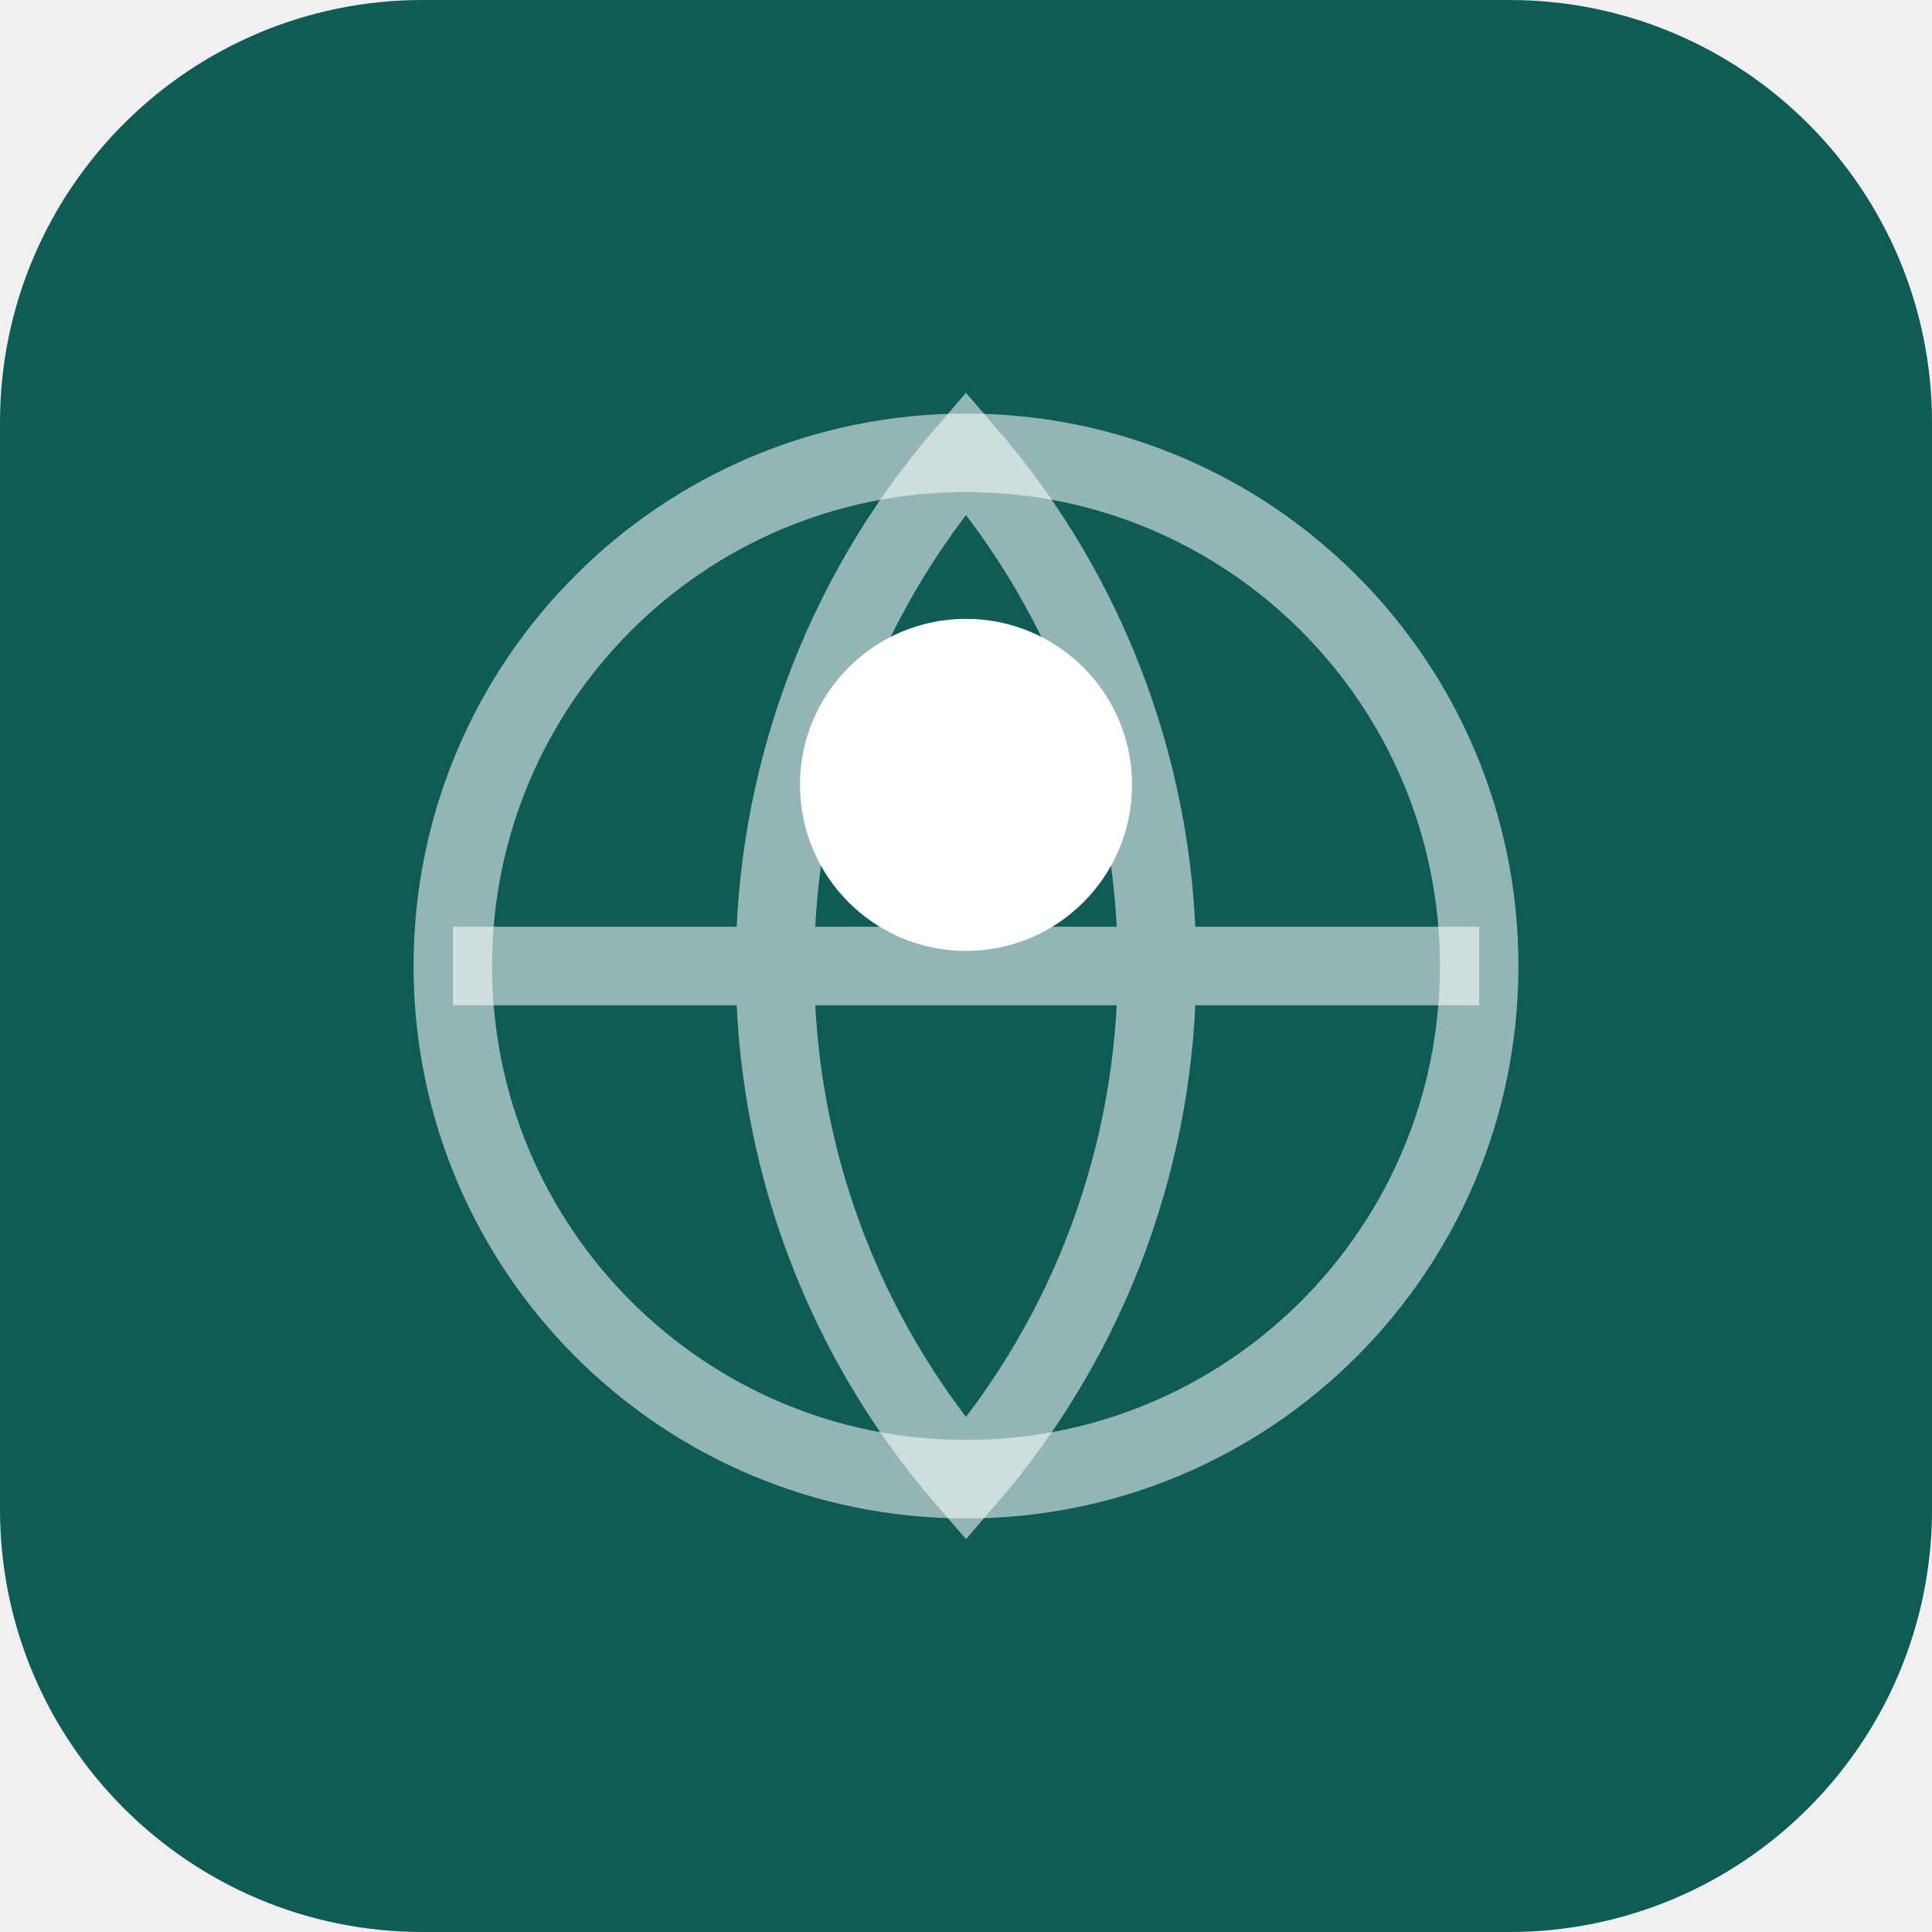
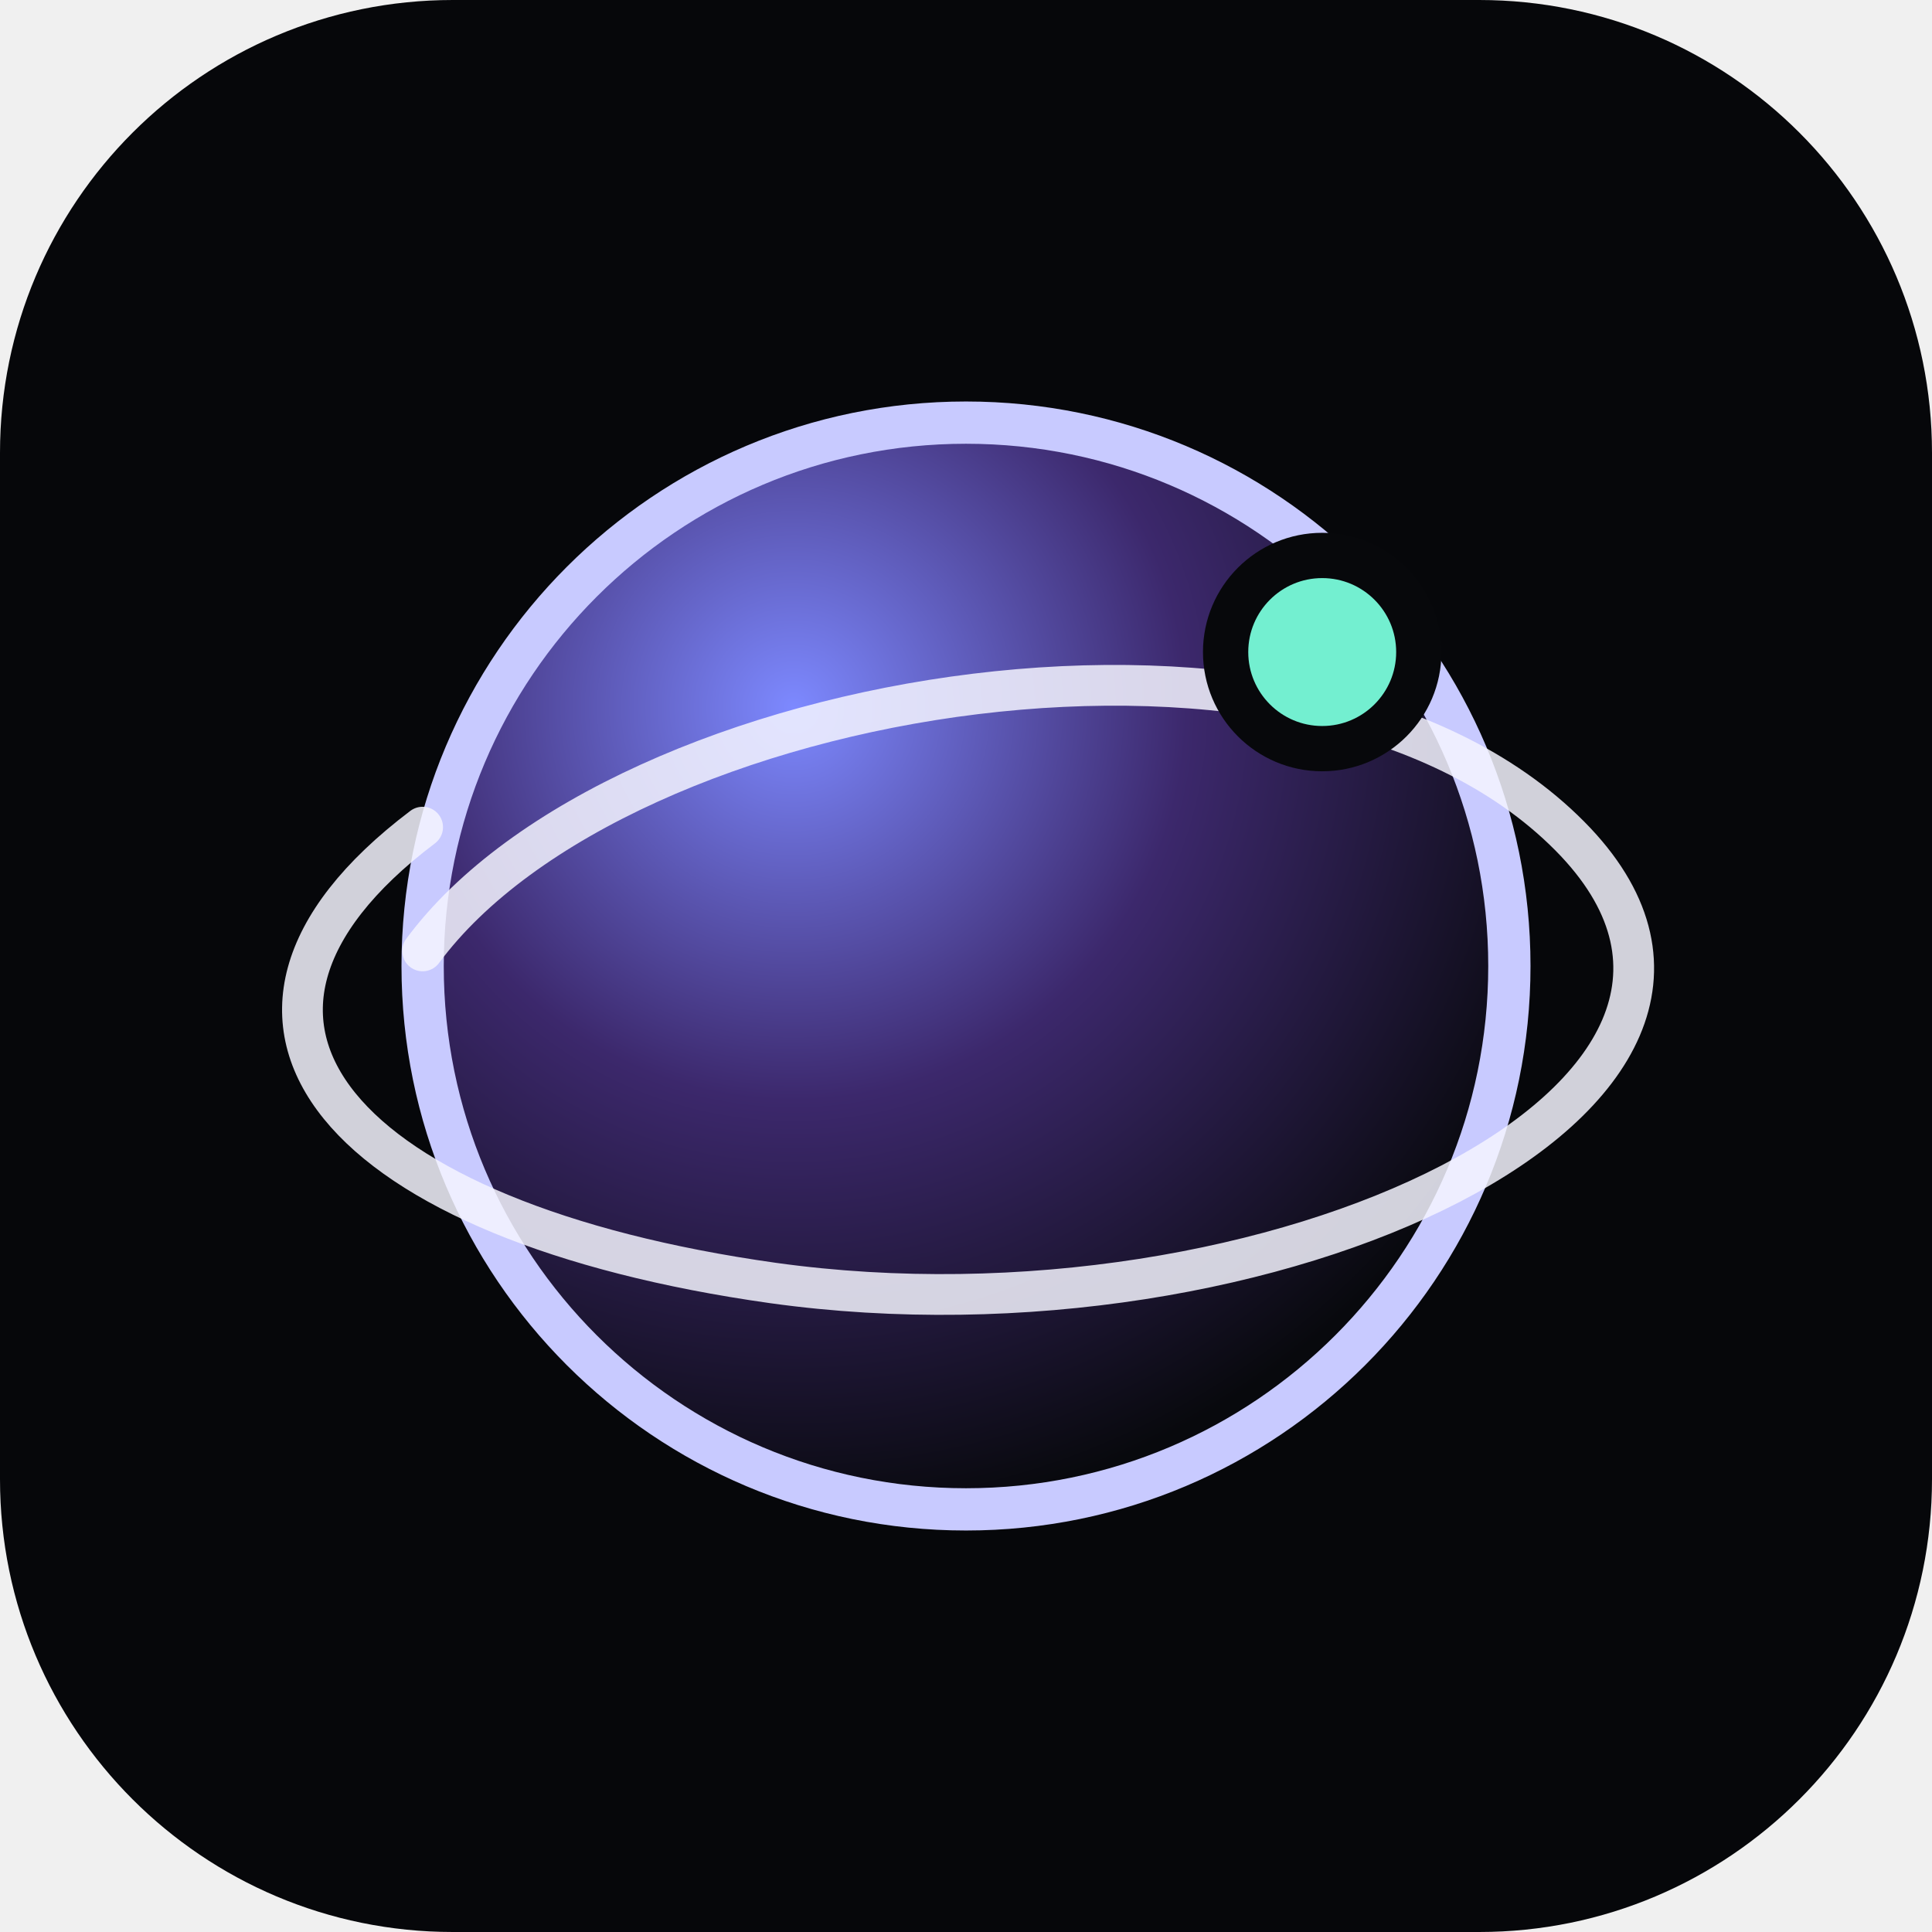
<svg xmlns="http://www.w3.org/2000/svg" viewBox="0 0 64 64" width="64" height="64">
-   <rect width="64" height="64" rx="14" fill="#0f5c57" />
-   <circle cx="32" cy="32" r="17" fill="none" stroke="#ffffff" stroke-width="2.6" opacity="0.55" />
-   <path d="M15 32h34M32 15a26 26 0 0 1 0 34 26 26 0 0 1 0-34Z" fill="none" stroke="#ffffff" stroke-width="2.6" opacity="0.55" />
-   <circle cx="32" cy="26" r="5.5" fill="#ffffff" />
+   <defs>
+     <radialGradient id="g" cx="34%" cy="26%" r="76%">
+       <stop offset="0" stop-color="#7d89ff" />
+       <stop offset="0.48" stop-color="#3c286c" />
+       <stop offset="1" stop-color="#08090d" />
+     </radialGradient>
+   </defs>
+   <rect width="64" height="64" rx="15" fill="#06070a" />
+   <circle cx="32" cy="32" r="18" fill="url(#g)" stroke="#c8caff" stroke-width="1.4" />
+   <path d="M14 31.5c6.5-8.8 29.6-12.7 38.2-3.6 7.9 8.4-10.1 16.9-26.6 14.6-14.2-2-20.2-8.6-11.6-15.1" fill="none" stroke="#f5f4ff" stroke-width="1.35" stroke-linecap="round" opacity=".85" />
+   <circle cx="43.8" cy="21.6" r="3.2" fill="#73efd0" stroke="#07080b" stroke-width="1.5" />
</svg>
